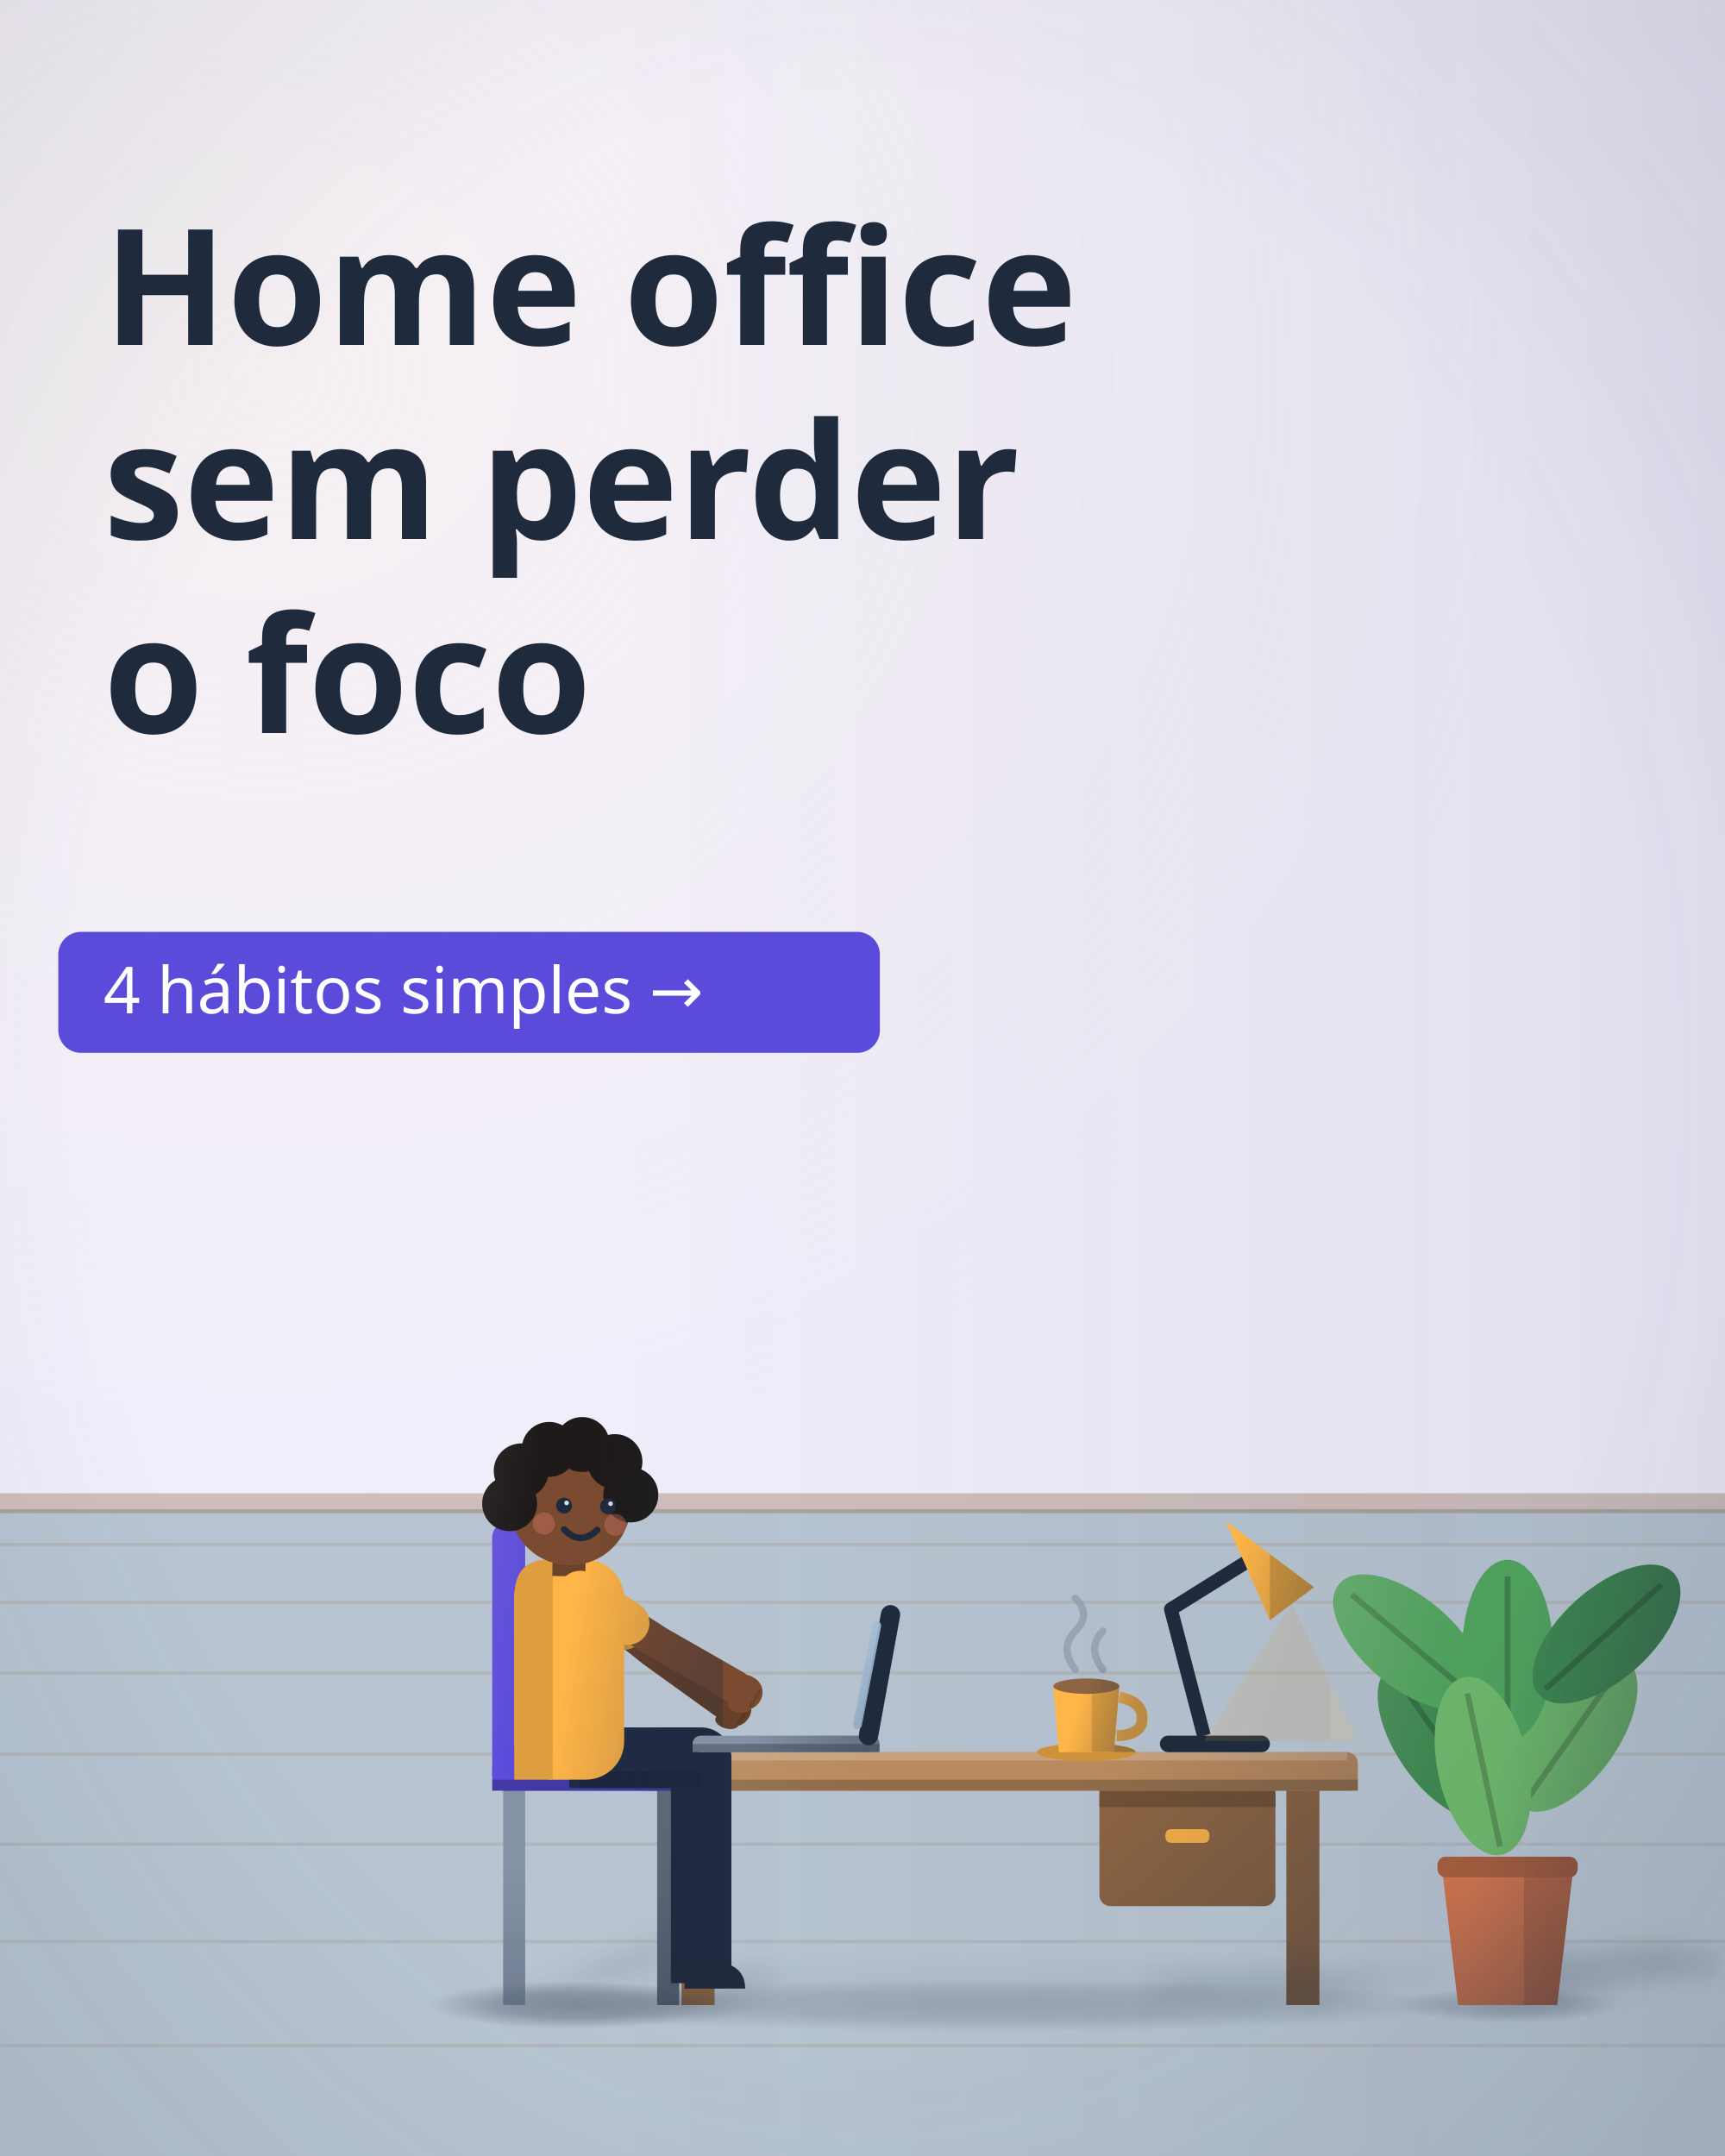
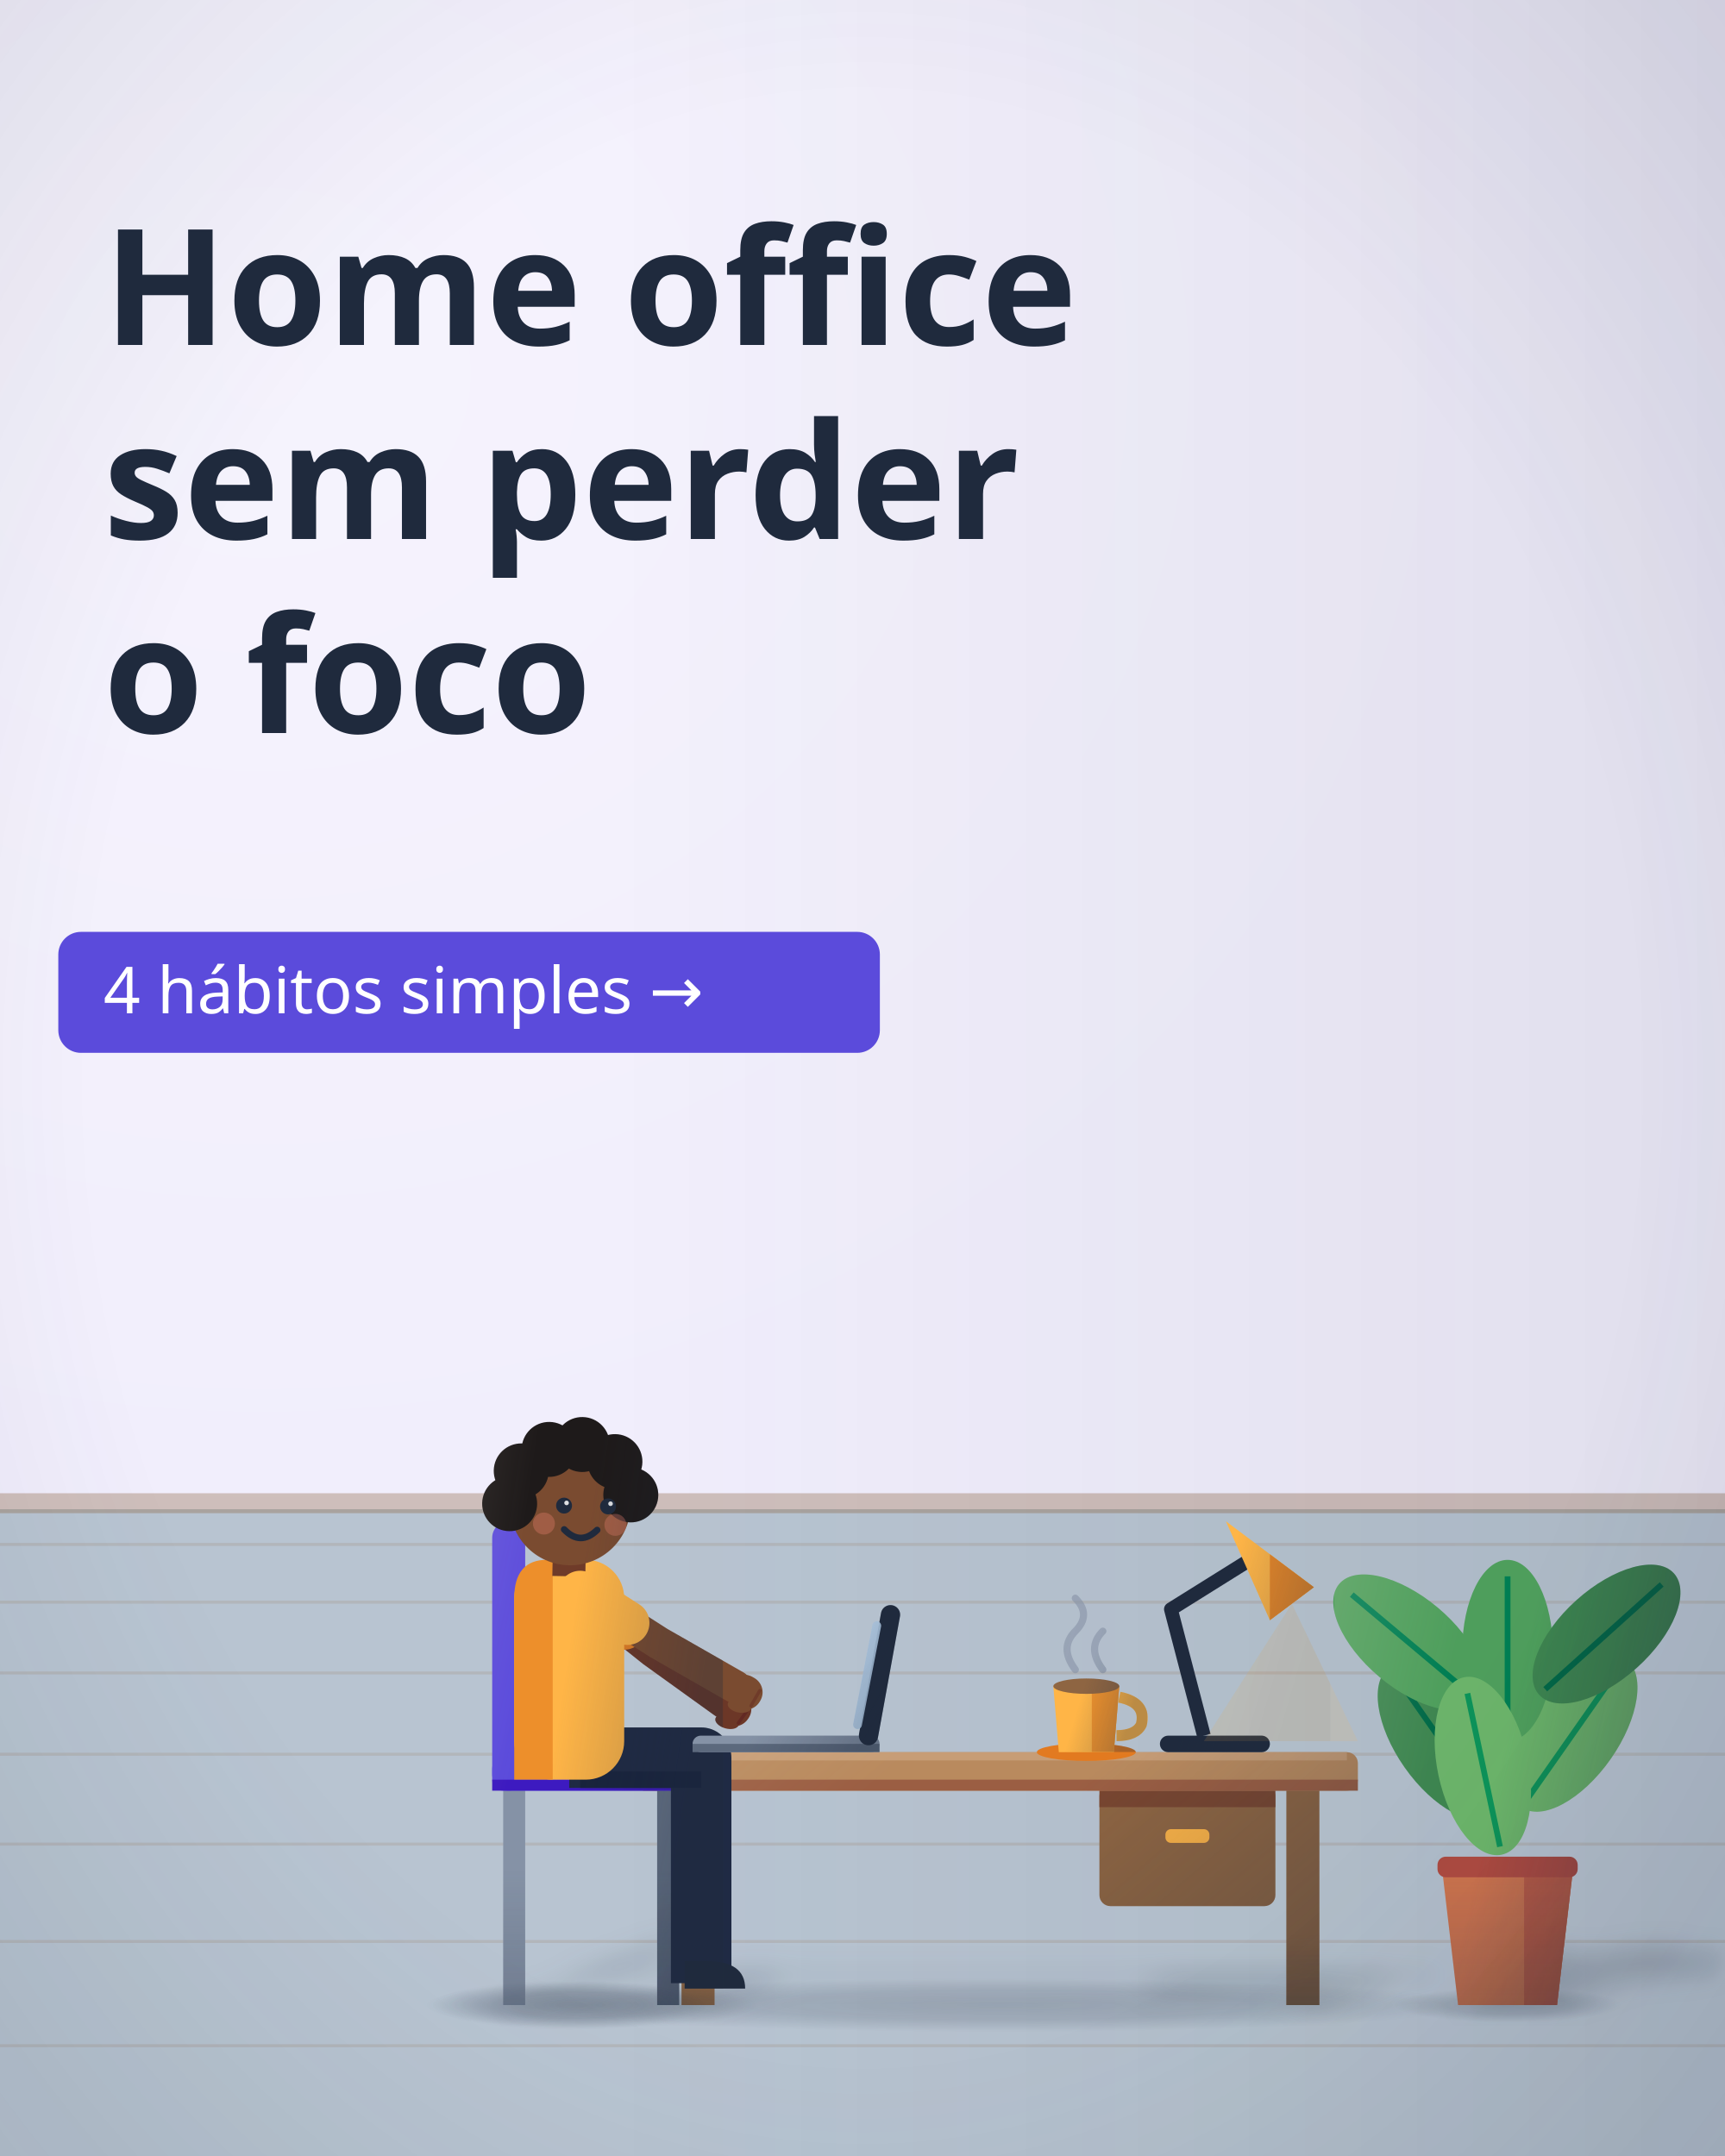
<svg xmlns="http://www.w3.org/2000/svg" width="864" height="1080" viewBox="0 0 864 1080">
  <defs>
    <linearGradient id="sky" x1="0" y1="0" x2="0" y2="1">
      <stop offset="0" stop-color="#DCEBF7" />
      <stop offset="1" stop-color="#EEF5FB" />
    </linearGradient>
    <radialGradient id="cshadow">
      <stop offset="0" stop-color="rgb(31,42,61)" stop-opacity="0.195" />
      <stop offset="0.55" stop-color="rgb(31,42,61)" stop-opacity="0.143" />
      <stop offset="1" stop-color="rgb(31,42,61)" stop-opacity="0" />
    </radialGradient>
    <filter id="hazeFar" color-interpolation-filters="sRGB">
      <feColorMatrix type="matrix" values="0.92 0 0 0 0.076 0 0.92 0 0 0.075 0 0 0.92 0 0.079 0 0 0 1 0" />
    </filter>
    <filter id="hazeMid" color-interpolation-filters="sRGB">
      <feColorMatrix type="matrix" values="0.96 0 0 0 0.038 0 0.96 0 0 0.037 0 0 0.96 0 0.040 0 0 0 1 0" />
    </filter>
-     <linearGradient id="lgShade" x1="0" y1="0" x2="1" y2="0.35">
+     <linearGradient id="lgLight" x1="0" y1="0" x2="1" y2="0.35">
      <stop offset="0" stop-color="#FFF4DE" stop-opacity="0.156" />
      <stop offset="0.42" stop-color="#FFF4DE" stop-opacity="0" />
+     </linearGradient>
+     <linearGradient id="lgShade" x1="0" y1="0" x2="1" y2="0.35">
      <stop offset="0.6" stop-color="rgb(31,42,61)" stop-opacity="0" />
      <stop offset="1" stop-color="rgb(31,42,61)" stop-opacity="0.300" />
    </linearGradient>
    <linearGradient id="lgAO" x1="0" y1="0" x2="0" y2="1">
      <stop offset="0.72" stop-color="rgb(31,42,61)" stop-opacity="0" />
      <stop offset="1" stop-color="rgb(31,42,61)" stop-opacity="0.192" />
    </linearGradient>
    <filter id="toWhite" color-interpolation-filters="sRGB">
      <feColorMatrix values="0 0 0 0 1 0 0 0 0 1 0 0 0 0 1 0 0 0 1 0" />
    </filter>
    <filter id="castF" x="-30%" y="-30%" width="160%" height="160%" color-interpolation-filters="sRGB">
      <feColorMatrix values="0 0 0 0 0.122 0 0 0 0 0.165 0 0 0 0 0.239 0 0 0 1 0" />
      <feGaussianBlur stdDeviation="6.5" />
    </filter>
    <clipPath id="groundClip">
      <rect y="756.0" width="864" height="1080" />
    </clipPath>
    <radialGradient id="glow" cx="0.15" cy="0.25" r="0.75">
      <stop offset="0" stop-color="#FFF4DE" stop-opacity="0.330" />
      <stop offset="1" stop-color="#FFF4DE" stop-opacity="0" />
    </radialGradient>
    <linearGradient id="falloff" x1="0" y1="0" x2="1" y2="0">
      <stop offset="0.35" stop-color="rgb(31,42,61)" stop-opacity="0" />
      <stop offset="1" stop-color="rgb(31,42,61)" stop-opacity="0.078" />
    </linearGradient>
    <radialGradient id="vignette" cx="0.5" cy="0.5" r="0.75">
      <stop offset="0.6" stop-color="rgb(31,42,61)" stop-opacity="0" />
      <stop offset="1" stop-color="rgb(31,42,61)" stop-opacity="0.102" />
    </radialGradient>
  </defs>
  <rect width="864" height="756" fill="#F1EEFC" />
  <rect y="756" width="864" height="324" fill="#B8C4D1" />
  <rect y="748" width="864" height="10" fill="#8E6542" fill-opacity="0.35" stroke-opacity="0.35" />
  <rect x="0" y="772.9" width="864" height="1.5" fill="#8E6542" fill-opacity="0.15" stroke-opacity="0.15" />
  <rect x="0" y="801.8" width="864" height="1.5" fill="#8E6542" fill-opacity="0.15" stroke-opacity="0.15" />
  <rect x="0" y="837.3" width="864" height="1.5" fill="#8E6542" fill-opacity="0.15" stroke-opacity="0.15" />
  <rect x="0" y="878.0" width="864" height="1.5" fill="#8E6542" fill-opacity="0.15" stroke-opacity="0.15" />
  <rect x="0" y="923.0" width="864" height="1.5" fill="#8E6542" fill-opacity="0.15" stroke-opacity="0.15" />
  <rect x="0" y="971.8" width="864" height="1.5" fill="#8E6542" fill-opacity="0.15" stroke-opacity="0.15" />
  <rect x="0" y="1024.0" width="864" height="1.5" fill="#8E6542" fill-opacity="0.15" stroke-opacity="0.15" />
-   <rect width="864" height="756" fill="url(#glow)" />
-   <rect width="864" height="1080" fill="url(#falloff)" />
-   <g clip-path="url(#groundClip)" opacity="0.189">
+   <rect width="864" height="756" fill="url(#glow)" style="mix-blend-mode: screen;" />
+   <rect width="864" height="1080" fill="url(#falloff)" style="mix-blend-mode: multiply;" />
+   <g clip-path="url(#groundClip)" opacity="0.189" style="mix-blend-mode: multiply;">
    <g filter="url(#castF)">
      <use href="#b_canto_mesa" transform="translate(501.1 1004.4) matrix(1 0 -0.350 0.13 0 0) scale(2.754)" />
      <use href="#b_canto_cadeira" transform="translate(296.1 1004.4) matrix(1 0 -0.350 0.13 0 0) scale(2.754)" />
      <use href="#b_canto_planta" transform="translate(755.1 1004.4) matrix(1 0 -0.350 0.13 0 0) scale(2.065)" />
    </g>
  </g>
  <g transform="translate(501.1 1004.4) scale(2.754)">
    <ellipse cx="0" cy="0" rx="85.0" ry="4.9" fill="url(#cshadow)" />
  </g>
-   <g id="canto_mesa" transform="translate(501.1 1004.4) scale(2.754)">
-     <g id="b_canto_mesa">
-       <rect x="-58" y="-40" width="6" height="40" rx="0" fill="#8E6542" />
-       <rect x="52" y="-40" width="6" height="40" rx="0" fill="#8E6542" />
-       <rect x="18" y="-40" width="32" height="22" rx="2" fill="#8E6542" />
-       <rect x="18" y="-40" width="32" height="4" rx="0" fill="#725135" />
-       <rect x="30" y="-32" width="8" height="2.5" rx="1" fill="#FFB547" />
-       <rect x="-65" y="-46" width="130" height="7" rx="2" fill="#B98A5E" />
-       <rect x="-65" y="-41" width="130" height="2" rx="0" fill="#906c49" />
-       <rect x="-63" y="-46" width="126" height="1.5" rx="0" fill="#c7a17e" />
-     </g>
-   </g>
-   <mask id="mk_canto_mesa" maskUnits="userSpaceOnUse" x="250.5" y="852.4" width="501.2" height="152.0">
-     <use href="#b_canto_mesa" transform="translate(501.1 1004.4) scale(2.754)" filter="url(#toWhite)" />
-   </mask>
-   <g mask="url(#mk_canto_mesa)" opacity="1">
-     <rect x="250.5" y="852.4" width="501.2" height="152.0" fill="url(#lgShade)" />
-     <rect x="322.1" y="877.7" width="358.0" height="126.7" fill="url(#lgAO)" />
+   <g style="isolation: isolate;">
+     <g id="canto_mesa" transform="translate(501.1 1004.4) scale(2.754)">
+       <g id="b_canto_mesa">
+         <rect x="-58" y="-40" width="6" height="40" rx="0" fill="#8E6542" />
+         <rect x="52" y="-40" width="6" height="40" rx="0" fill="#8E6542" />
+         <rect x="18" y="-40" width="32" height="22" rx="2" fill="#8E6542" />
+         <rect x="18" y="-40" width="32" height="4" rx="0" fill="#794630" />
+         <rect x="30" y="-32" width="8" height="2.5" rx="1" fill="#FFB547" />
+         <rect x="-65" y="-46" width="130" height="7" rx="2" fill="#B98A5E" />
+         <rect x="-65" y="-41" width="130" height="2" rx="0" fill="#9B5E43" />
+         <rect x="-63" y="-46" width="126" height="1.5" rx="0" fill="#C79D76" />
+       </g>
+     </g>
+     <mask id="mk_canto_mesa" maskUnits="userSpaceOnUse" x="250.5" y="852.4" width="501.2" height="152.0">
+       <use href="#b_canto_mesa" transform="translate(501.1 1004.4) scale(2.754)" filter="url(#toWhite)" />
+     </mask>
+     <g mask="url(#mk_canto_mesa)" opacity="1">
+       <rect x="250.5" y="852.4" width="501.2" height="152.0" fill="url(#lgLight)" style="mix-blend-mode: screen;" />
+       <rect x="250.5" y="852.4" width="501.2" height="152.0" fill="url(#lgShade)" style="mix-blend-mode: multiply;" />
+       <rect x="322.1" y="877.7" width="358.0" height="126.7" fill="url(#lgAO)" style="mix-blend-mode: multiply;" />
+     </g>
  </g>
  <g transform="translate(296.1 1004.4) scale(2.754)">
    <ellipse cx="0" cy="0" rx="30.0" ry="4.2" fill="url(#cshadow)" />
  </g>
-   <g id="canto_cadeira" transform="translate(296.1 1004.4) scale(2.754)">
-     <g id="b_canto_cadeira">
-       <rect x="-16" y="-40" width="4" height="40" rx="0" fill="#8592A6" />
-       <rect x="12" y="-40" width="4" height="40" rx="0" fill="#6a7585" />
-       <rect x="-18" y="-88" width="6" height="49" rx="3" fill="#5B4BDB" />
-       <rect x="-18" y="-45" width="36" height="6" rx="2" fill="#5B4BDB" />
-       <rect x="-18" y="-41" width="36" height="2" rx="0" fill="#4438a4" />
-     </g>
-   </g>
-   <mask id="mk_canto_cadeira" maskUnits="userSpaceOnUse" x="211.3" y="713.6" width="169.6" height="290.8">
-     <use href="#b_canto_cadeira" transform="translate(296.1 1004.4) scale(2.754)" filter="url(#toWhite)" />
-   </mask>
-   <g mask="url(#mk_canto_cadeira)" opacity="1">
-     <rect x="211.3" y="713.6" width="169.6" height="290.8" fill="url(#lgShade)" />
-     <rect x="235.5" y="762.0" width="121.2" height="242.4" fill="url(#lgAO)" />
+   <g style="isolation: isolate;">
+     <g id="canto_cadeira" transform="translate(296.1 1004.4) scale(2.754)">
+       <g id="b_canto_cadeira">
+         <rect x="-16" y="-40" width="4" height="40" rx="0" fill="#8592A6" />
+         <rect x="12" y="-40" width="4" height="40" rx="0" fill="#647185" />
+         <rect x="-18" y="-88" width="6" height="49" rx="3" fill="#5B4BDB" />
+         <rect x="-18" y="-45" width="36" height="6" rx="2" fill="#5B4BDB" />
+         <rect x="-18" y="-41" width="36" height="2" rx="0" fill="#3D1AC0" />
+       </g>
+     </g>
+     <mask id="mk_canto_cadeira" maskUnits="userSpaceOnUse" x="211.3" y="713.6" width="169.6" height="290.8">
+       <use href="#b_canto_cadeira" transform="translate(296.1 1004.4) scale(2.754)" filter="url(#toWhite)" />
+     </mask>
+     <g mask="url(#mk_canto_cadeira)" opacity="1">
+       <rect x="211.3" y="713.6" width="169.6" height="290.8" fill="url(#lgLight)" style="mix-blend-mode: screen;" />
+       <rect x="211.3" y="713.6" width="169.6" height="290.8" fill="url(#lgShade)" style="mix-blend-mode: multiply;" />
+       <rect x="235.5" y="762.0" width="121.2" height="242.4" fill="url(#lgAO)" style="mix-blend-mode: multiply;" />
+     </g>
  </g>
  <g transform="translate(755.1 1004.4) scale(2.065)">
    <ellipse cx="0" cy="0" rx="27.5" ry="4.2" fill="url(#cshadow)" />
  </g>
-   <g id="canto_planta" transform="translate(755.1 1004.4) scale(2.065)">
-     <g id="b_canto_planta">
-       <ellipse cx="-16" cy="-64" rx="11" ry="22" fill="#3D8550" transform="rotate(-35 -16 -64)" />
-       <path d="M-16 -44 L-16 -82" stroke="#316a40" stroke-width="1.4" transform="rotate(-35 -16 -64)" />
-       <ellipse cx="16" cy="-66" rx="11" ry="22" fill="#6BB36A" transform="rotate(35 16 -66)" />
-       <path d="M16 -46 L16 -84" stroke="#568f55" stroke-width="1.4" transform="rotate(35 16 -66)" />
-       <ellipse cx="0" cy="-86" rx="11" ry="22" fill="#4E9E5C" transform="rotate(0 0 -86)" />
-       <path d="M0 -66 L0 -104" stroke="#3e7e4a" stroke-width="1.4" transform="rotate(0 0 -86)" />
-       <ellipse cx="-24" cy="-88" rx="11" ry="22" fill="#4E9E5C" transform="rotate(-50 -24 -88)" />
-       <path d="M-24 -68 L-24 -106" stroke="#3e7e4a" stroke-width="1.4" transform="rotate(-50 -24 -88)" />
-       <ellipse cx="24" cy="-90" rx="11" ry="22" fill="#3D8550" transform="rotate(48 24 -90)" />
-       <path d="M24 -70 L24 -108" stroke="#316a40" stroke-width="1.4" transform="rotate(48 24 -90)" />
-       <ellipse cx="-6" cy="-58" rx="11" ry="22" fill="#6BB36A" transform="rotate(-12 -6 -58)" />
-       <path d="M-6 -38 L-6 -76" stroke="#568f55" stroke-width="1.4" transform="rotate(-12 -6 -58)" />
-       <path d="M-16 -34 L16 -34 L12 0 L-12 0 Z" fill="#C9724E" />
-       <path d="M4 -34 L16 -34 L12 0 L4 0 Z" fill="#b16445" />
-       <rect x="-17" y="-36" width="34" height="5" rx="2" fill="#a15b3e" />
-     </g>
-   </g>
-   <mask id="mk_canto_planta" maskUnits="userSpaceOnUse" x="668.3" y="731.8" width="173.5" height="272.6">
-     <use href="#b_canto_planta" transform="translate(755.1 1004.4) scale(2.065)" filter="url(#toWhite)" />
-   </mask>
-   <g mask="url(#mk_canto_planta)" opacity="1">
-     <rect x="668.3" y="731.8" width="173.5" height="272.6" fill="url(#lgShade)" />
-     <rect x="693.1" y="777.2" width="123.9" height="227.2" fill="url(#lgAO)" />
+   <g style="isolation: isolate;">
+     <g id="canto_planta" transform="translate(755.1 1004.4) scale(2.065)">
+       <g id="b_canto_planta">
+         <ellipse cx="-16" cy="-64" rx="11" ry="22" fill="#3D8550" transform="rotate(-35 -16 -64)" />
+         <path d="M-16 -44 L-16 -82" stroke="#006947" stroke-width="1.4" transform="rotate(-35 -16 -64)" />
+         <ellipse cx="16" cy="-66" rx="11" ry="22" fill="#6BB36A" transform="rotate(35 16 -66)" />
+         <path d="M16 -46 L16 -84" stroke="#0C9259" stroke-width="1.4" transform="rotate(35 16 -66)" />
+         <ellipse cx="0" cy="-86" rx="11" ry="22" fill="#4E9E5C" transform="rotate(0 0 -86)" />
+         <path d="M0 -66 L0 -104" stroke="#007E53" stroke-width="1.4" transform="rotate(0 0 -86)" />
+         <ellipse cx="-24" cy="-88" rx="11" ry="22" fill="#4E9E5C" transform="rotate(-50 -24 -88)" />
+         <path d="M-24 -68 L-24 -106" stroke="#007E53" stroke-width="1.4" transform="rotate(-50 -24 -88)" />
+         <ellipse cx="24" cy="-90" rx="11" ry="22" fill="#3D8550" transform="rotate(48 24 -90)" />
+         <path d="M24 -70 L24 -108" stroke="#006947" stroke-width="1.4" transform="rotate(48 24 -90)" />
+         <ellipse cx="-6" cy="-58" rx="11" ry="22" fill="#6BB36A" transform="rotate(-12 -6 -58)" />
+         <path d="M-6 -38 L-6 -76" stroke="#0C9259" stroke-width="1.4" transform="rotate(-12 -6 -58)" />
+         <path d="M-16 -34 L16 -34 L12 0 L-12 0 Z" fill="#C9724E" />
+         <path d="M4 -34 L16 -34 L12 0 L4 0 Z" fill="#B75A45" />
+         <rect x="-17" y="-36" width="34" height="5" rx="2" fill="#AB4A41" />
+       </g>
+     </g>
+     <mask id="mk_canto_planta" maskUnits="userSpaceOnUse" x="668.3" y="731.8" width="173.5" height="272.6">
+       <use href="#b_canto_planta" transform="translate(755.1 1004.4) scale(2.065)" filter="url(#toWhite)" />
+     </mask>
+     <g mask="url(#mk_canto_planta)" opacity="1">
+       <rect x="668.3" y="731.8" width="173.5" height="272.6" fill="url(#lgLight)" style="mix-blend-mode: screen;" />
+       <rect x="668.3" y="731.8" width="173.5" height="272.6" fill="url(#lgShade)" style="mix-blend-mode: multiply;" />
+       <rect x="693.1" y="777.2" width="123.9" height="227.2" fill="url(#lgAO)" style="mix-blend-mode: multiply;" />
+     </g>
  </g>
  <g transform="translate(285.1 1004.4) scale(2.754)">
    <ellipse cx="0" cy="0" rx="25.0" ry="4.5" fill="url(#cshadow)" />
  </g>
-   <g id="canto_pessoa" transform="translate(285.1 1004.4) scale(2.754)">
-     <g id="b_canto_pessoa">
-       <g transform="scale(1 1)">
-         <path d="M9.98 -68.64 L15.29 -64.4 L28.28 -55.06" stroke="#684029" fill="none" stroke-linecap="round" stroke-linejoin="round" stroke-width="6" />
-         <path d="M2 -75 L9.98 -68.64" stroke="#d1943a" fill="none" stroke-linecap="round" stroke-linejoin="round" stroke-width="8" />
-         <g transform="translate(28.28 -55.06) rotate(35.73)">
-           <ellipse cx="1.2" cy="0.9" rx="1.9" ry="1.3" fill="#5c3824" transform="rotate(-30 1.2 0.9)" />
-           <rect x="-1.2" y="-3.1" width="6.4" height="6.2" rx="3" fill="#684029" />
-           <ellipse cx="2.4" cy="2.6" rx="2.2" ry="1.25" fill="#684029" transform="rotate(-20 2.4 2.6)" />
-           <path d="M4.2 -1.6 L4.2 1.6" stroke="#5c3824" stroke-width="0.6" stroke-linecap="round" />
+   <g style="isolation: isolate;">
+     <g id="canto_pessoa" transform="translate(285.1 1004.4) scale(2.754)">
+       <g id="b_canto_pessoa">
+         <g transform="scale(1 1)">
+           <path d="M9.98 -68.64 L15.29 -64.4 L28.28 -55.06" stroke="#6C3727" fill="none" stroke-linecap="round" stroke-linejoin="round" stroke-width="6" />
+           <path d="M2 -75 L9.98 -68.64" stroke="#E68023" fill="none" stroke-linecap="round" stroke-linejoin="round" stroke-width="8" />
+           <g transform="translate(28.28 -55.06) rotate(35.73)">
+             <ellipse cx="1.2" cy="0.9" rx="1.9" ry="1.3" fill="#622923" transform="rotate(-30 1.2 0.9)" />
+             <rect x="-1.2" y="-3.1" width="6.4" height="6.2" rx="3" fill="#6C3727" />
+             <ellipse cx="2.4" cy="2.6" rx="2.2" ry="1.25" fill="#6C3727" transform="rotate(-20 2.4 2.6)" />
+             <path d="M4.2 -1.6 L4.2 1.6" stroke="#622923" stroke-width="0.6" stroke-linecap="round" />
+           </g>
+           <path d="M0 -45 L24 -45 L24 -4" stroke="#1F2A44" stroke-width="11" fill="none" stroke-linejoin="round" />
+           <path d="M2 -41 L24 -41" stroke="#18233D" stroke-width="3" fill="none" />
+           <path d="M21 -3 L32 -3 Q32 -8 25 -8 L21 -8 Z" fill="#1F2A3D" />
+           <rect x="-10" y="-81" width="20" height="40" rx="7" fill="#FFB547" />
+           <path d="M-10 -74 Q-10 -81 -4 -81 L-3 -81 L-3 -41 L-10 -41 Z" fill="#ED8F2B" />
        </g>
-         <path d="M0 -45 L24 -45 L24 -4" stroke="#1F2A44" stroke-width="11" fill="none" stroke-linejoin="round" />
-         <path d="M2 -41 L24 -41" stroke="#1b253c" stroke-width="3" fill="none" />
-         <path d="M21 -3 L32 -3 Q32 -8 25 -8 L21 -8 Z" fill="#1F2A3D" />
-         <rect x="-10" y="-81" width="20" height="40" rx="7" fill="#FFB547" />
-         <path d="M-10 -74 Q-10 -81 -4 -81 L-3 -81 L-3 -41 L-10 -41 Z" fill="#de9d3e" />
-       </g>
-       <g transform="translate(0 0) scale(1) rotate(1.05 0 -82)">
-         <rect x="-3" y="-85" width="6" height="7" fill="#6b422a" />
-         <ellipse cx="-10" cy="-90" rx="2" ry="3" fill="#70452c" />
-         <circle cx="0" cy="-91" r="11" fill="#7A4B30" />
-         <circle cx="-9" cy="-97" r="5" fill="#1E1A1A" />
-         <circle cx="-4" cy="-101" r="5" fill="#1E1A1A" />
-         <circle cx="2" cy="-102" r="5" fill="#1E1A1A" />
-         <circle cx="8" cy="-99" r="5" fill="#1E1A1A" />
-         <circle cx="11" cy="-93" r="5" fill="#1E1A1A" />
-         <circle cx="-11" cy="-91" r="5" fill="#1E1A1A" />
-         <circle cx="-1.1" cy="-90.83" r="1.45" fill="#1F2A3D" />
-         <circle cx="-0.65" cy="-91.33" r="0.42" fill="#FFFFFF" fill-opacity="0.85" stroke-opacity="0.85" />
-         <circle cx="6.9" cy="-90.83" r="1.45" fill="#1F2A3D" />
-         <circle cx="7.35" cy="-91.33" r="0.42" fill="#FFFFFF" fill-opacity="0.85" stroke-opacity="0.85" />
-         <path d="M-1 -86.5 Q2 -83.5 5 -86.5" stroke="#1F2A3D" stroke-width="1.2" fill="none" stroke-linecap="round" />
-         <circle cx="-4.7" cy="-87.5" r="2" fill="#E9806E" fill-opacity="0.35" stroke-opacity="0.35" />
-         <circle cx="8.3" cy="-87.5" r="2" fill="#E9806E" fill-opacity="0.35" stroke-opacity="0.35" />
-       </g>
-       <g transform="scale(1 1)">
-         <path d="M10.59 -69.51 L16.32 -65.84 L30.21 -57.9" stroke="#7A4B30" fill="none" stroke-linecap="round" stroke-linejoin="round" stroke-width="6" />
-         <path d="M2 -75 L10.59 -69.51" stroke="#FFB547" fill="none" stroke-linecap="round" stroke-linejoin="round" stroke-width="8" />
-         <g transform="translate(30.21 -57.9) rotate(29.76)">
-           <ellipse cx="1.2" cy="0.9" rx="1.9" ry="1.3" fill="#6b422a" transform="rotate(-30 1.2 0.9)" />
-           <rect x="-1.2" y="-3.1" width="6.4" height="6.2" rx="3" fill="#7A4B30" />
-           <ellipse cx="2.4" cy="2.6" rx="2.2" ry="1.25" fill="#7A4B30" transform="rotate(-20 2.4 2.6)" />
-           <path d="M4.2 -1.6 L4.2 1.6" stroke="#6b422a" stroke-width="0.6" stroke-linecap="round" />
+         <g transform="translate(0 0) scale(1) rotate(1.05 0 -82)">
+           <rect x="-3" y="-85" width="6" height="7" fill="#6F3B29" />
+           <ellipse cx="-10" cy="-90" rx="2" ry="3" fill="#73402B" />
+           <circle cx="0" cy="-91" r="11" fill="#7A4B30" />
+           <circle cx="-9" cy="-97" r="5" fill="#1E1A1A" />
+           <circle cx="-4" cy="-101" r="5" fill="#1E1A1A" />
+           <circle cx="2" cy="-102" r="5" fill="#1E1A1A" />
+           <circle cx="8" cy="-99" r="5" fill="#1E1A1A" />
+           <circle cx="11" cy="-93" r="5" fill="#1E1A1A" />
+           <circle cx="-11" cy="-91" r="5" fill="#1E1A1A" />
+           <circle cx="-1.1" cy="-90.83" r="1.45" fill="#1F2A3D" />
+           <circle cx="-0.65" cy="-91.33" r="0.42" fill="#FFFFFF" fill-opacity="0.85" stroke-opacity="0.85" />
+           <circle cx="6.9" cy="-90.83" r="1.45" fill="#1F2A3D" />
+           <circle cx="7.35" cy="-91.33" r="0.42" fill="#FFFFFF" fill-opacity="0.85" stroke-opacity="0.85" />
+           <path d="M-1 -86.5 Q2 -83.5 5 -86.5" stroke="#1F2A3D" stroke-width="1.2" fill="none" stroke-linecap="round" />
+           <circle cx="-4.7" cy="-87.5" r="2" fill="#E9806E" fill-opacity="0.35" stroke-opacity="0.35" />
+           <circle cx="8.3" cy="-87.5" r="2" fill="#E9806E" fill-opacity="0.35" stroke-opacity="0.35" />
        </g>
-       </g>
-     </g>
-   </g>
-   <mask id="mk_canto_pessoa" maskUnits="userSpaceOnUse" x="208.0" y="647.5" width="154.2" height="356.9">
-     <use href="#b_canto_pessoa" transform="translate(285.1 1004.4) scale(2.754)" filter="url(#toWhite)" />
-   </mask>
-   <g mask="url(#mk_canto_pessoa)" opacity="1">
-     <rect x="208.0" y="647.5" width="154.2" height="356.9" fill="url(#lgShade)" />
-   </g>
-   <g id="canto_tela" transform="translate(393.7 877.7) scale(2.754)">
-     <g id="b_canto_tela">
-       <rect x="-17" y="-3" width="34" height="3" rx="1.5" fill="#8592A6" />
-       <rect x="-17" y="-1.5" width="34" height="1.5" rx="0" fill="#646e7d" />
-       <path d="M15 -3 L19 -25" stroke="#1F2A3D" stroke-width="3.5" stroke-linecap="round" />
-       <path d="M13 -5 L16.5 -23" stroke="#BCD7F2" stroke-width="1.6" stroke-linecap="round" fill-opacity="0.9" stroke-opacity="0.9" />
-     </g>
-   </g>
-   <mask id="mk_canto_tela" maskUnits="userSpaceOnUse" x="328.2" y="798.4" width="131.1" height="79.3">
-     <use href="#b_canto_tela" transform="translate(393.7 877.7) scale(2.754)" filter="url(#toWhite)" />
-   </mask>
-   <g mask="url(#mk_canto_tela)" opacity="1">
-     <rect x="328.2" y="798.4" width="131.1" height="79.3" fill="url(#lgShade)" />
-   </g>
-   <g id="canto_luminaria" transform="translate(608.5 877.7) scale(2.754)">
-     <g id="b_canto_luminaria">
-       <rect x="-10" y="-3" width="20" height="3" rx="1.5" fill="#1F2A3D" />
-       <path d="M-2 -3 L-8 -26 L8 -36" stroke="#1F2A3D" stroke-width="2.5" fill="none" stroke-linejoin="round" />
-       <path d="M2 -42 L18 -30 L10 -24 Z" fill="#FFB547" />
-       <path d="M10 -36 L18 -30 L10 -24 Z" fill="#d99a3c" />
-       <path d="M14 -27 L26 -2 L-2 -2 Z" fill="#FFB547" fill-opacity="0.13" stroke-opacity="0.13" />
-     </g>
-   </g>
-   <mask id="mk_canto_luminaria" maskUnits="userSpaceOnUse" x="550.7" y="738.9" width="115.7" height="138.8">
-     <use href="#b_canto_luminaria" transform="translate(608.5 877.7) scale(2.754)" filter="url(#toWhite)" />
-   </mask>
-   <g mask="url(#mk_canto_luminaria)" opacity="1">
-     <rect x="550.7" y="738.9" width="115.7" height="138.8" fill="url(#lgShade)" />
-   </g>
-   <g id="canto_caneca" transform="translate(544.1 877.7) scale(2.754)">
-     <g id="b_canto_caneca">
-       <ellipse cx="0" cy="0" rx="9" ry="1.6" fill="#cc9139" />
-       <path d="M-6 -12 L6 -12 L5 0 L-5 0 Z" fill="#FFB547" />
-       <path d="M1 -12 L6 -12 L5 0 L1 0 Z" fill="#e09f3e" />
-       <ellipse cx="0" cy="-12" rx="6" ry="1.4" fill="#8E6542" />
-       <path d="M6 -10 Q11 -9 10 -5 Q9 -3 5.5 -3" stroke="#FFB547" stroke-width="2" fill="none" />
-       <path d="M-2 -15 Q-5 -19 -2 -22 Q1 -25 -2 -28 M3 -15 Q0 -19 3 -22" stroke="#8592A6" stroke-width="1.3" fill="none" fill-opacity="0.6" stroke-opacity="0.6" stroke-linecap="round" />
-     </g>
-   </g>
-   <mask id="mk_canto_caneca" maskUnits="userSpaceOnUse" x="513.2" y="805.0" width="61.7" height="72.7">
-     <use href="#b_canto_caneca" transform="translate(544.1 877.7) scale(2.754)" filter="url(#toWhite)" />
-   </mask>
-   <g mask="url(#mk_canto_caneca)" opacity="1">
-     <rect x="513.2" y="805.0" width="61.7" height="72.7" fill="url(#lgShade)" />
-   </g>
-   <rect width="864" height="1080" fill="url(#vignette)" />
+         <g transform="scale(1 1)">
+           <path d="M10.59 -69.51 L16.32 -65.84 L30.21 -57.9" stroke="#7A4B30" fill="none" stroke-linecap="round" stroke-linejoin="round" stroke-width="6" />
+           <path d="M2 -75 L10.59 -69.51" stroke="#FFB547" fill="none" stroke-linecap="round" stroke-linejoin="round" stroke-width="8" />
+           <g transform="translate(30.21 -57.9) rotate(29.76)">
+             <ellipse cx="1.2" cy="0.9" rx="1.9" ry="1.3" fill="#6F3B29" transform="rotate(-30 1.2 0.9)" />
+             <rect x="-1.2" y="-3.1" width="6.4" height="6.2" rx="3" fill="#7A4B30" />
+             <ellipse cx="2.4" cy="2.6" rx="2.2" ry="1.25" fill="#7A4B30" transform="rotate(-20 2.4 2.6)" />
+             <path d="M4.2 -1.6 L4.2 1.6" stroke="#6F3B29" stroke-width="0.6" stroke-linecap="round" />
+           </g>
+         </g>
+       </g>
+     </g>
+     <mask id="mk_canto_pessoa" maskUnits="userSpaceOnUse" x="208.0" y="647.5" width="154.2" height="356.9">
+       <use href="#b_canto_pessoa" transform="translate(285.1 1004.4) scale(2.754)" filter="url(#toWhite)" />
+     </mask>
+     <g mask="url(#mk_canto_pessoa)" opacity="1">
+       <rect x="208.0" y="647.5" width="154.2" height="356.9" fill="url(#lgLight)" style="mix-blend-mode: screen;" />
+       <rect x="208.0" y="647.5" width="154.2" height="356.9" fill="url(#lgShade)" style="mix-blend-mode: multiply;" />
+     </g>
+   </g>
+   <g style="isolation: isolate;">
+     <g id="canto_tela" transform="translate(393.7 877.7) scale(2.754)">
+       <g id="b_canto_tela">
+         <rect x="-17" y="-3" width="34" height="3" rx="1.5" fill="#8592A6" />
+         <rect x="-17" y="-1.5" width="34" height="1.5" rx="0" fill="#5C697D" />
+         <path d="M15 -3 L19 -25" stroke="#1F2A3D" stroke-width="3.5" stroke-linecap="round" />
+         <path d="M13 -5 L16.5 -23" stroke="#BCD7F2" stroke-width="1.6" stroke-linecap="round" fill-opacity="0.9" stroke-opacity="0.9" />
+       </g>
+     </g>
+     <mask id="mk_canto_tela" maskUnits="userSpaceOnUse" x="328.2" y="798.4" width="131.1" height="79.3">
+       <use href="#b_canto_tela" transform="translate(393.7 877.7) scale(2.754)" filter="url(#toWhite)" />
+     </mask>
+     <g mask="url(#mk_canto_tela)" opacity="1">
+       <rect x="328.2" y="798.4" width="131.1" height="79.3" fill="url(#lgLight)" style="mix-blend-mode: screen;" />
+       <rect x="328.2" y="798.4" width="131.1" height="79.3" fill="url(#lgShade)" style="mix-blend-mode: multiply;" />
+     </g>
+   </g>
+   <g style="isolation: isolate;">
+     <g id="canto_luminaria" transform="translate(608.5 877.7) scale(2.754)">
+       <g id="b_canto_luminaria">
+         <rect x="-10" y="-3" width="20" height="3" rx="1.5" fill="#1F2A3D" />
+         <path d="M-2 -3 L-8 -26 L8 -36" stroke="#1F2A3D" stroke-width="2.5" fill="none" stroke-linejoin="round" />
+         <path d="M2 -42 L18 -30 L10 -24 Z" fill="#FFB547" />
+         <path d="M10 -36 L18 -30 L10 -24 Z" fill="#EA8928" />
+         <path d="M14 -27 L26 -2 L-2 -2 Z" fill="#FFB547" fill-opacity="0.13" stroke-opacity="0.13" />
+       </g>
+     </g>
+     <mask id="mk_canto_luminaria" maskUnits="userSpaceOnUse" x="550.7" y="738.9" width="115.7" height="138.8">
+       <use href="#b_canto_luminaria" transform="translate(608.5 877.7) scale(2.754)" filter="url(#toWhite)" />
+     </mask>
+     <g mask="url(#mk_canto_luminaria)" opacity="1">
+       <rect x="550.7" y="738.9" width="115.7" height="138.8" fill="url(#lgLight)" style="mix-blend-mode: screen;" />
+       <rect x="550.7" y="738.9" width="115.7" height="138.8" fill="url(#lgShade)" style="mix-blend-mode: multiply;" />
+     </g>
+   </g>
+   <g style="isolation: isolate;">
+     <g id="canto_caneca" transform="translate(544.1 877.7) scale(2.754)">
+       <g id="b_canto_caneca">
+         <ellipse cx="0" cy="0" rx="9" ry="1.6" fill="#E27A20" />
+         <path d="M-6 -12 L6 -12 L5 0 L-5 0 Z" fill="#FFB547" />
+         <path d="M1 -12 L6 -12 L5 0 L1 0 Z" fill="#EF922D" />
+         <ellipse cx="0" cy="-12" rx="6" ry="1.4" fill="#8E6542" />
+         <path d="M6 -10 Q11 -9 10 -5 Q9 -3 5.5 -3" stroke="#FFB547" stroke-width="2" fill="none" />
+         <path d="M-2 -15 Q-5 -19 -2 -22 Q1 -25 -2 -28 M3 -15 Q0 -19 3 -22" stroke="#8592A6" stroke-width="1.3" fill="none" fill-opacity="0.6" stroke-opacity="0.6" stroke-linecap="round" />
+       </g>
+     </g>
+     <mask id="mk_canto_caneca" maskUnits="userSpaceOnUse" x="513.2" y="805.0" width="61.7" height="72.7">
+       <use href="#b_canto_caneca" transform="translate(544.1 877.7) scale(2.754)" filter="url(#toWhite)" />
+     </mask>
+     <g mask="url(#mk_canto_caneca)" opacity="1">
+       <rect x="513.2" y="805.0" width="61.7" height="72.7" fill="url(#lgLight)" style="mix-blend-mode: screen;" />
+       <rect x="513.2" y="805.0" width="61.7" height="72.7" fill="url(#lgShade)" style="mix-blend-mode: multiply;" />
+     </g>
+   </g>
+   <rect width="864" height="1080" fill="url(#vignette)" style="mix-blend-mode: multiply;" />
  <text x="51.8" y="172.8" font-family="Poppins" font-size="81.0" font-weight="700" fill="#1F2A3D" text-anchor="start">
    <tspan x="51.8">Home office</tspan>
    <tspan x="51.8" dy="97.2">sem perder</tspan>
    <tspan x="51.8" dy="97.2">o foco</tspan>
  </text>
  <rect x="29.2" y="466.8" width="411.5" height="60.6" rx="11.34" fill="#5B4BDB" />
  <text x="51.8" y="507.6" font-family="Poppins" font-size="32.4" font-weight="500" fill="#FFFFFF" text-anchor="start">
    <tspan x="51.8">4 hábitos simples  →</tspan>
  </text>
</svg>
